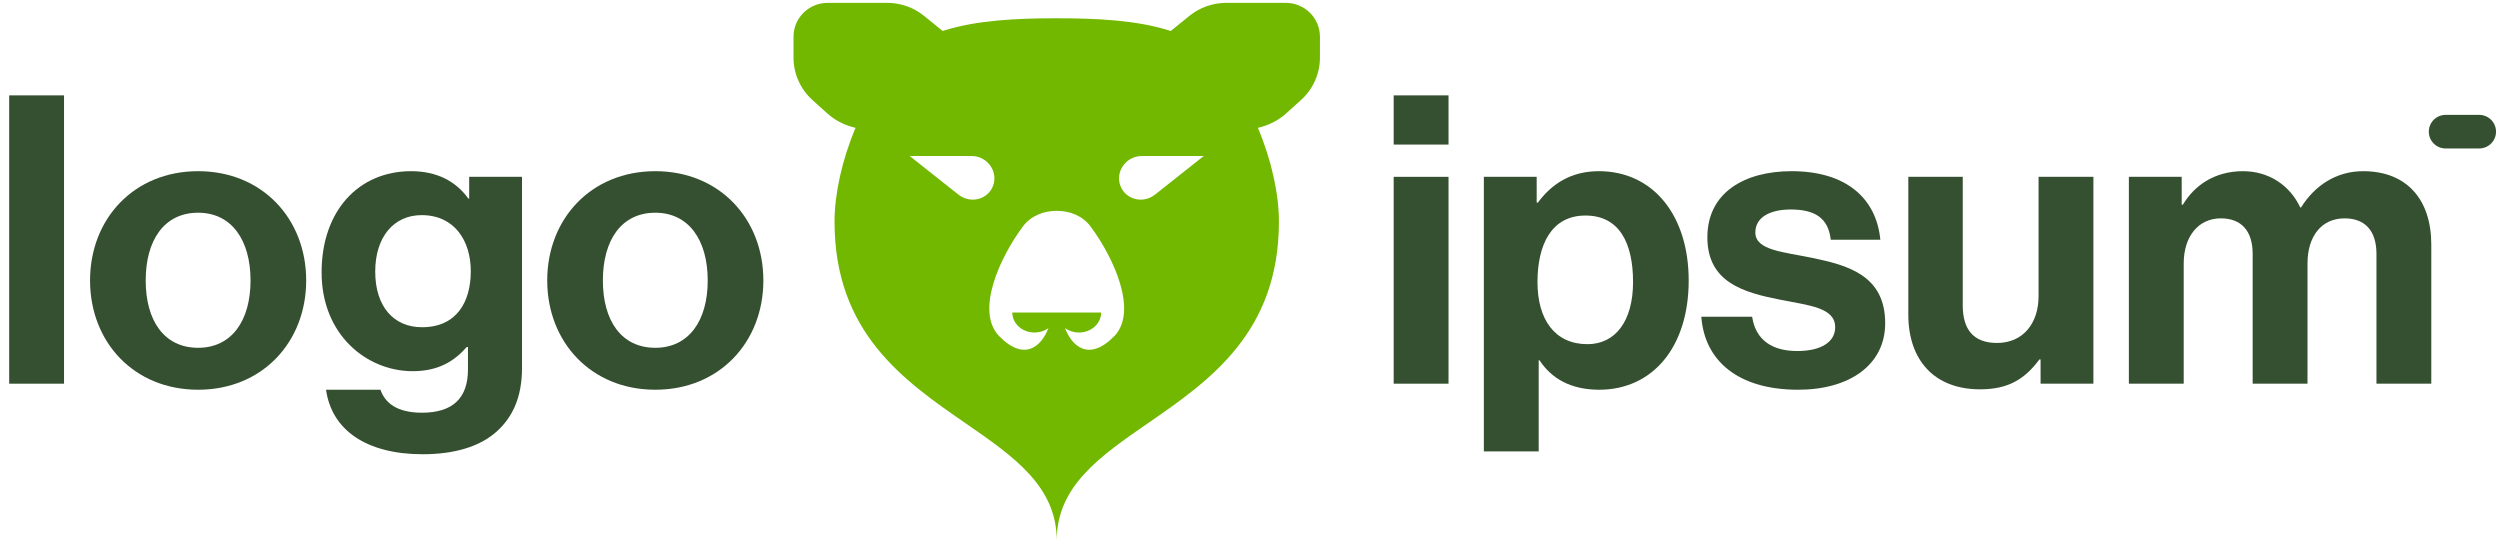
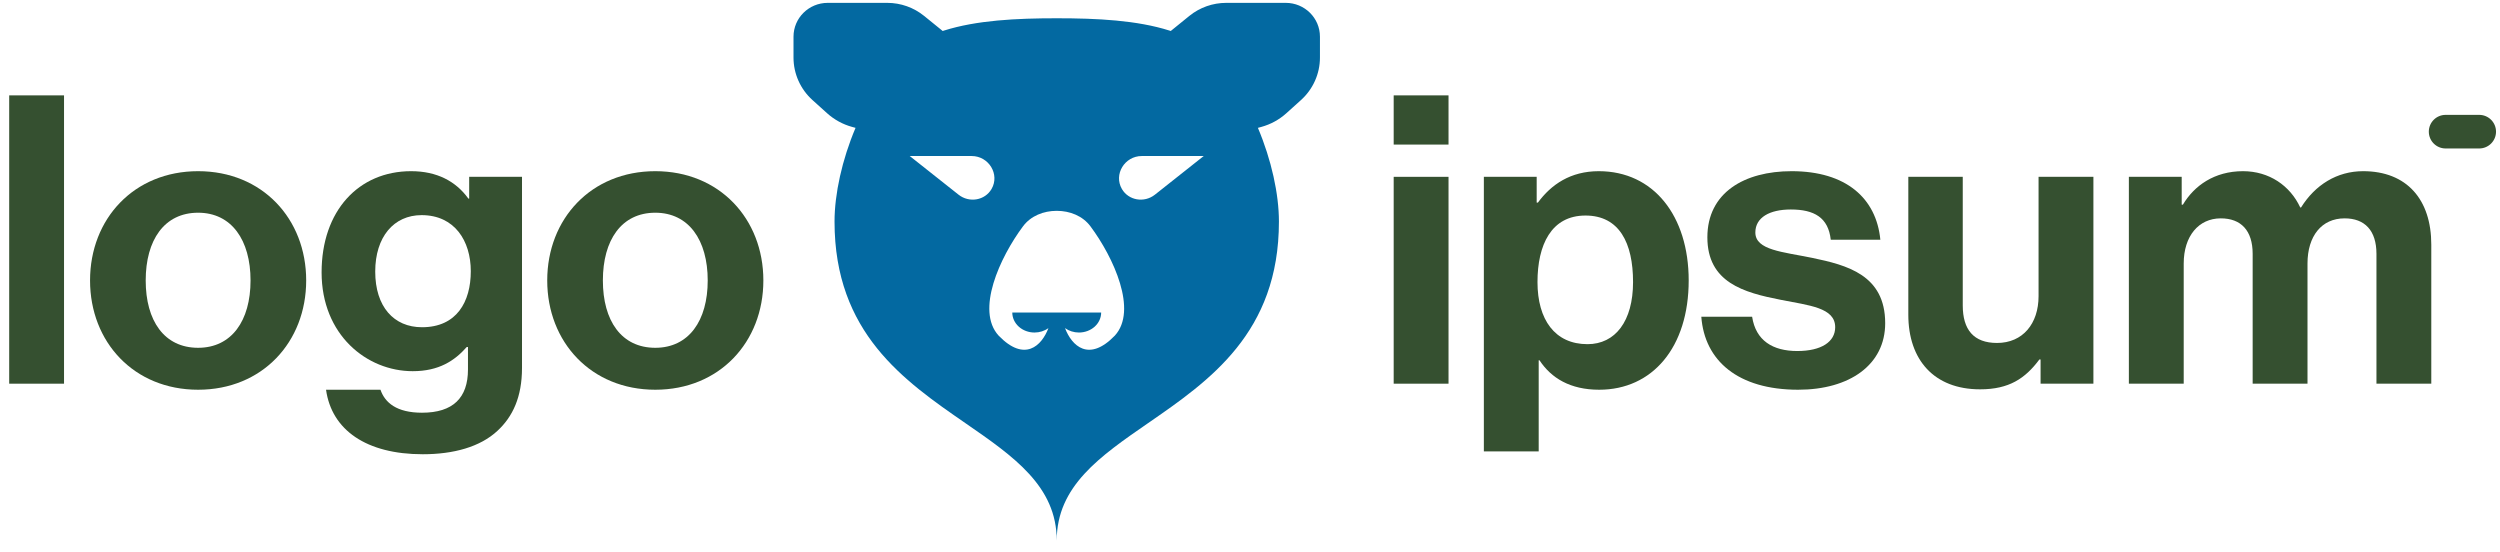
<svg xmlns="http://www.w3.org/2000/svg" id="logo-75" width="186" height="41" viewBox="0 0 186 41" fill="none">
-   <path class="ccustom" fill-rule="evenodd" clip-rule="evenodd" d="M59.037 2.729C59.037 1.339 60.176 0.213 61.581 0.213H66.011C67.011 0.213 67.98 0.556 68.753 1.183L70.1 2.276L70.134 2.306C70.165 2.296 70.196 2.286 70.228 2.276C72.659 1.506 75.609 1.359 78.621 1.359C81.632 1.359 84.582 1.506 87.013 2.276C87.045 2.286 87.076 2.296 87.107 2.306L87.141 2.276L88.488 1.183C89.261 0.556 90.23 0.213 91.23 0.213H95.66C97.065 0.213 98.204 1.339 98.204 2.729V4.284C98.204 5.487 97.691 6.635 96.792 7.445L95.705 8.425C95.174 8.904 94.537 9.252 93.845 9.442L93.588 9.512C94.595 11.89 95.152 14.432 95.152 16.488C95.152 24.759 89.978 28.332 85.419 31.479C81.829 33.958 78.621 36.173 78.621 40.213C78.621 36.173 75.412 33.958 71.822 31.479C67.263 28.332 62.089 24.759 62.089 16.488C62.089 14.432 62.646 11.89 63.653 9.512L63.396 9.442C62.704 9.252 62.067 8.904 61.536 8.425L60.449 7.445C59.55 6.635 59.037 5.487 59.037 4.284V2.729ZM81.927 23.25C81.927 23.645 81.753 24.024 81.443 24.304C81.133 24.583 80.712 24.74 80.274 24.74C79.895 24.74 79.53 24.623 79.238 24.411C79.735 25.728 81.008 26.976 82.944 24.969C84.653 23.105 82.868 19.172 81.129 16.838C80.549 16.06 79.597 15.686 78.621 15.686C77.644 15.686 76.692 16.06 76.112 16.838C74.373 19.172 72.588 23.105 74.297 24.969C76.233 26.976 77.506 25.728 78.003 24.411C77.711 24.623 77.346 24.74 76.967 24.74C76.529 24.74 76.108 24.583 75.798 24.304C75.488 24.024 75.314 23.645 75.314 23.25H81.927ZM72.29 11.608H67.684L71.314 14.483C72.113 15.115 73.28 14.913 73.774 14.057C74.398 12.975 73.569 11.608 72.29 11.608ZM84.951 11.608H89.557L85.927 14.483C85.128 15.115 83.961 14.913 83.467 14.057C82.843 12.975 83.672 11.608 84.951 11.608Z" fill="#72B800" />
+   <path class="ccustom" fill-rule="evenodd" clip-rule="evenodd" d="M59.037 2.729C59.037 1.339 60.176 0.213 61.581 0.213H66.011C67.011 0.213 67.98 0.556 68.753 1.183L70.1 2.276L70.134 2.306C70.165 2.296 70.196 2.286 70.228 2.276C72.659 1.506 75.609 1.359 78.621 1.359C81.632 1.359 84.582 1.506 87.013 2.276C87.045 2.286 87.076 2.296 87.107 2.306L87.141 2.276L88.488 1.183C89.261 0.556 90.23 0.213 91.23 0.213H95.66C97.065 0.213 98.204 1.339 98.204 2.729V4.284C98.204 5.487 97.691 6.635 96.792 7.445L95.705 8.425C95.174 8.904 94.537 9.252 93.845 9.442L93.588 9.512C94.595 11.89 95.152 14.432 95.152 16.488C95.152 24.759 89.978 28.332 85.419 31.479C81.829 33.958 78.621 36.173 78.621 40.213C78.621 36.173 75.412 33.958 71.822 31.479C67.263 28.332 62.089 24.759 62.089 16.488C62.089 14.432 62.646 11.89 63.653 9.512L63.396 9.442C62.704 9.252 62.067 8.904 61.536 8.425L60.449 7.445C59.55 6.635 59.037 5.487 59.037 4.284V2.729ZM81.927 23.25C81.927 23.645 81.753 24.024 81.443 24.304C81.133 24.583 80.712 24.74 80.274 24.74C79.895 24.74 79.53 24.623 79.238 24.411C79.735 25.728 81.008 26.976 82.944 24.969C84.653 23.105 82.868 19.172 81.129 16.838C80.549 16.06 79.597 15.686 78.621 15.686C77.644 15.686 76.692 16.06 76.112 16.838C74.373 19.172 72.588 23.105 74.297 24.969C76.233 26.976 77.506 25.728 78.003 24.411C77.711 24.623 77.346 24.74 76.967 24.74C76.529 24.74 76.108 24.583 75.798 24.304C75.488 24.024 75.314 23.645 75.314 23.25H81.927ZM72.29 11.608H67.684L71.314 14.483C72.113 15.115 73.28 14.913 73.774 14.057C74.398 12.975 73.569 11.608 72.29 11.608ZM84.951 11.608H89.557L85.927 14.483C85.128 15.115 83.961 14.913 83.467 14.057C82.843 12.975 83.672 11.608 84.951 11.608Z" fill="#0369a1" />
  <path class="ccustom" d="M103.69 28.546H107.77V13.156H103.69V28.546ZM103.69 10.756H107.77V7.096H103.69V10.756Z" fill="#355030" />
  <path class="ccustom" d="M110.399 33.586H114.479V26.806H114.539C115.409 28.126 116.819 28.996 118.979 28.996C122.939 28.996 125.639 25.846 125.639 20.866C125.639 16.066 123.029 12.736 118.949 12.736C116.849 12.736 115.409 13.726 114.419 15.076H114.329V13.156H110.399V33.586ZM118.109 25.606C115.679 25.606 114.389 23.776 114.389 20.986C114.389 18.226 115.409 16.036 117.959 16.036C120.479 16.036 121.499 18.076 121.499 20.986C121.499 23.896 120.179 25.606 118.109 25.606Z" fill="#355030" />
  <path class="ccustom" d="M133.778 28.996C137.618 28.996 140.258 27.136 140.258 24.046C140.258 20.446 137.408 19.726 134.828 19.186C132.638 18.736 130.598 18.616 130.598 17.296C130.598 16.186 131.648 15.586 133.238 15.586C134.978 15.586 136.028 16.186 136.208 17.836H139.898C139.598 14.746 137.348 12.736 133.298 12.736C129.788 12.736 127.028 14.326 127.028 17.656C127.028 21.016 129.728 21.766 132.488 22.306C134.588 22.726 136.538 22.876 136.538 24.346C136.538 25.426 135.518 26.116 133.718 26.116C131.888 26.116 130.628 25.336 130.358 23.566H126.578C126.818 26.836 129.308 28.996 133.778 28.996Z" fill="#355030" />
  <path class="ccustom" d="M155.749 28.546V13.156H151.669V22.036C151.669 24.076 150.499 25.516 148.579 25.516C146.839 25.516 146.029 24.526 146.029 22.726V13.156H141.979V23.416C141.979 26.776 143.899 28.966 147.319 28.966C149.479 28.966 150.679 28.156 151.729 26.746H151.819V28.546H155.749Z" fill="#355030" />
  <path class="ccustom" d="M158.388 28.546H162.468V19.606C162.468 17.566 163.578 16.246 165.228 16.246C166.728 16.246 167.598 17.146 167.598 18.886V28.546H171.678V19.606C171.678 17.566 172.728 16.246 174.438 16.246C175.938 16.246 176.808 17.146 176.808 18.886V28.546H180.888V18.196C180.888 14.836 179.058 12.736 175.818 12.736C173.868 12.736 172.248 13.756 171.198 15.436H171.138C170.388 13.816 168.828 12.736 166.878 12.736C164.748 12.736 163.248 13.816 162.408 15.226H162.318V13.156H158.388V28.546Z" fill="#355030" />
  <path class="ccustom" d="M0.684 28.546H4.764V7.096H0.684V28.546Z" fill="#355030" />
  <path class="ccustom" d="M14.74 28.996C19.51 28.996 22.78 25.456 22.78 20.866C22.78 16.276 19.51 12.736 14.74 12.736C9.97 12.736 6.7 16.276 6.7 20.866C6.7 25.456 9.97 28.996 14.74 28.996ZM14.74 25.876C12.22 25.876 10.84 23.866 10.84 20.866C10.84 17.866 12.22 15.826 14.74 15.826C17.23 15.826 18.64 17.866 18.64 20.866C18.64 23.866 17.23 25.876 14.74 25.876Z" fill="#355030" />
  <path class="ccustom" d="M31.457 33.796C33.737 33.796 35.717 33.256 37.007 32.056C38.147 31.006 38.837 29.536 38.837 27.376V13.156H34.907V14.776H34.847C33.917 13.486 32.507 12.736 30.587 12.736C26.687 12.736 23.927 15.676 23.927 20.266C23.927 24.916 27.287 27.616 30.707 27.616C32.657 27.616 33.827 26.836 34.727 25.816H34.817V27.496C34.817 29.596 33.707 30.706 31.397 30.706C29.507 30.706 28.637 29.956 28.307 28.996H24.257C24.677 31.996 27.257 33.796 31.457 33.796ZM31.397 24.346C29.297 24.346 27.917 22.816 27.917 20.206C27.917 17.626 29.297 16.006 31.367 16.006C33.827 16.006 35.027 17.926 35.027 20.176C35.027 22.456 33.977 24.346 31.397 24.346Z" fill="#355030" />
  <path class="ccustom" d="M48.754 28.996C53.524 28.996 56.794 25.456 56.794 20.866C56.794 16.276 53.524 12.736 48.754 12.736C43.984 12.736 40.714 16.276 40.714 20.866C40.714 25.456 43.984 28.996 48.754 28.996ZM48.754 25.876C46.234 25.876 44.854 23.866 44.854 20.866C44.854 17.866 46.234 15.826 48.754 15.826C51.244 15.826 52.654 17.866 52.654 20.866C52.654 23.866 51.244 25.876 48.754 25.876Z" fill="#355030" />
  <path class="ccustom" d="M180.704 9.796C180.704 9.106 181.263 8.546 181.954 8.546H184.454C185.144 8.546 185.704 9.106 185.704 9.796C185.704 10.487 185.144 11.046 184.454 11.046H181.954C181.263 11.046 180.704 10.487 180.704 9.796Z" fill="#355030" />
</svg>
